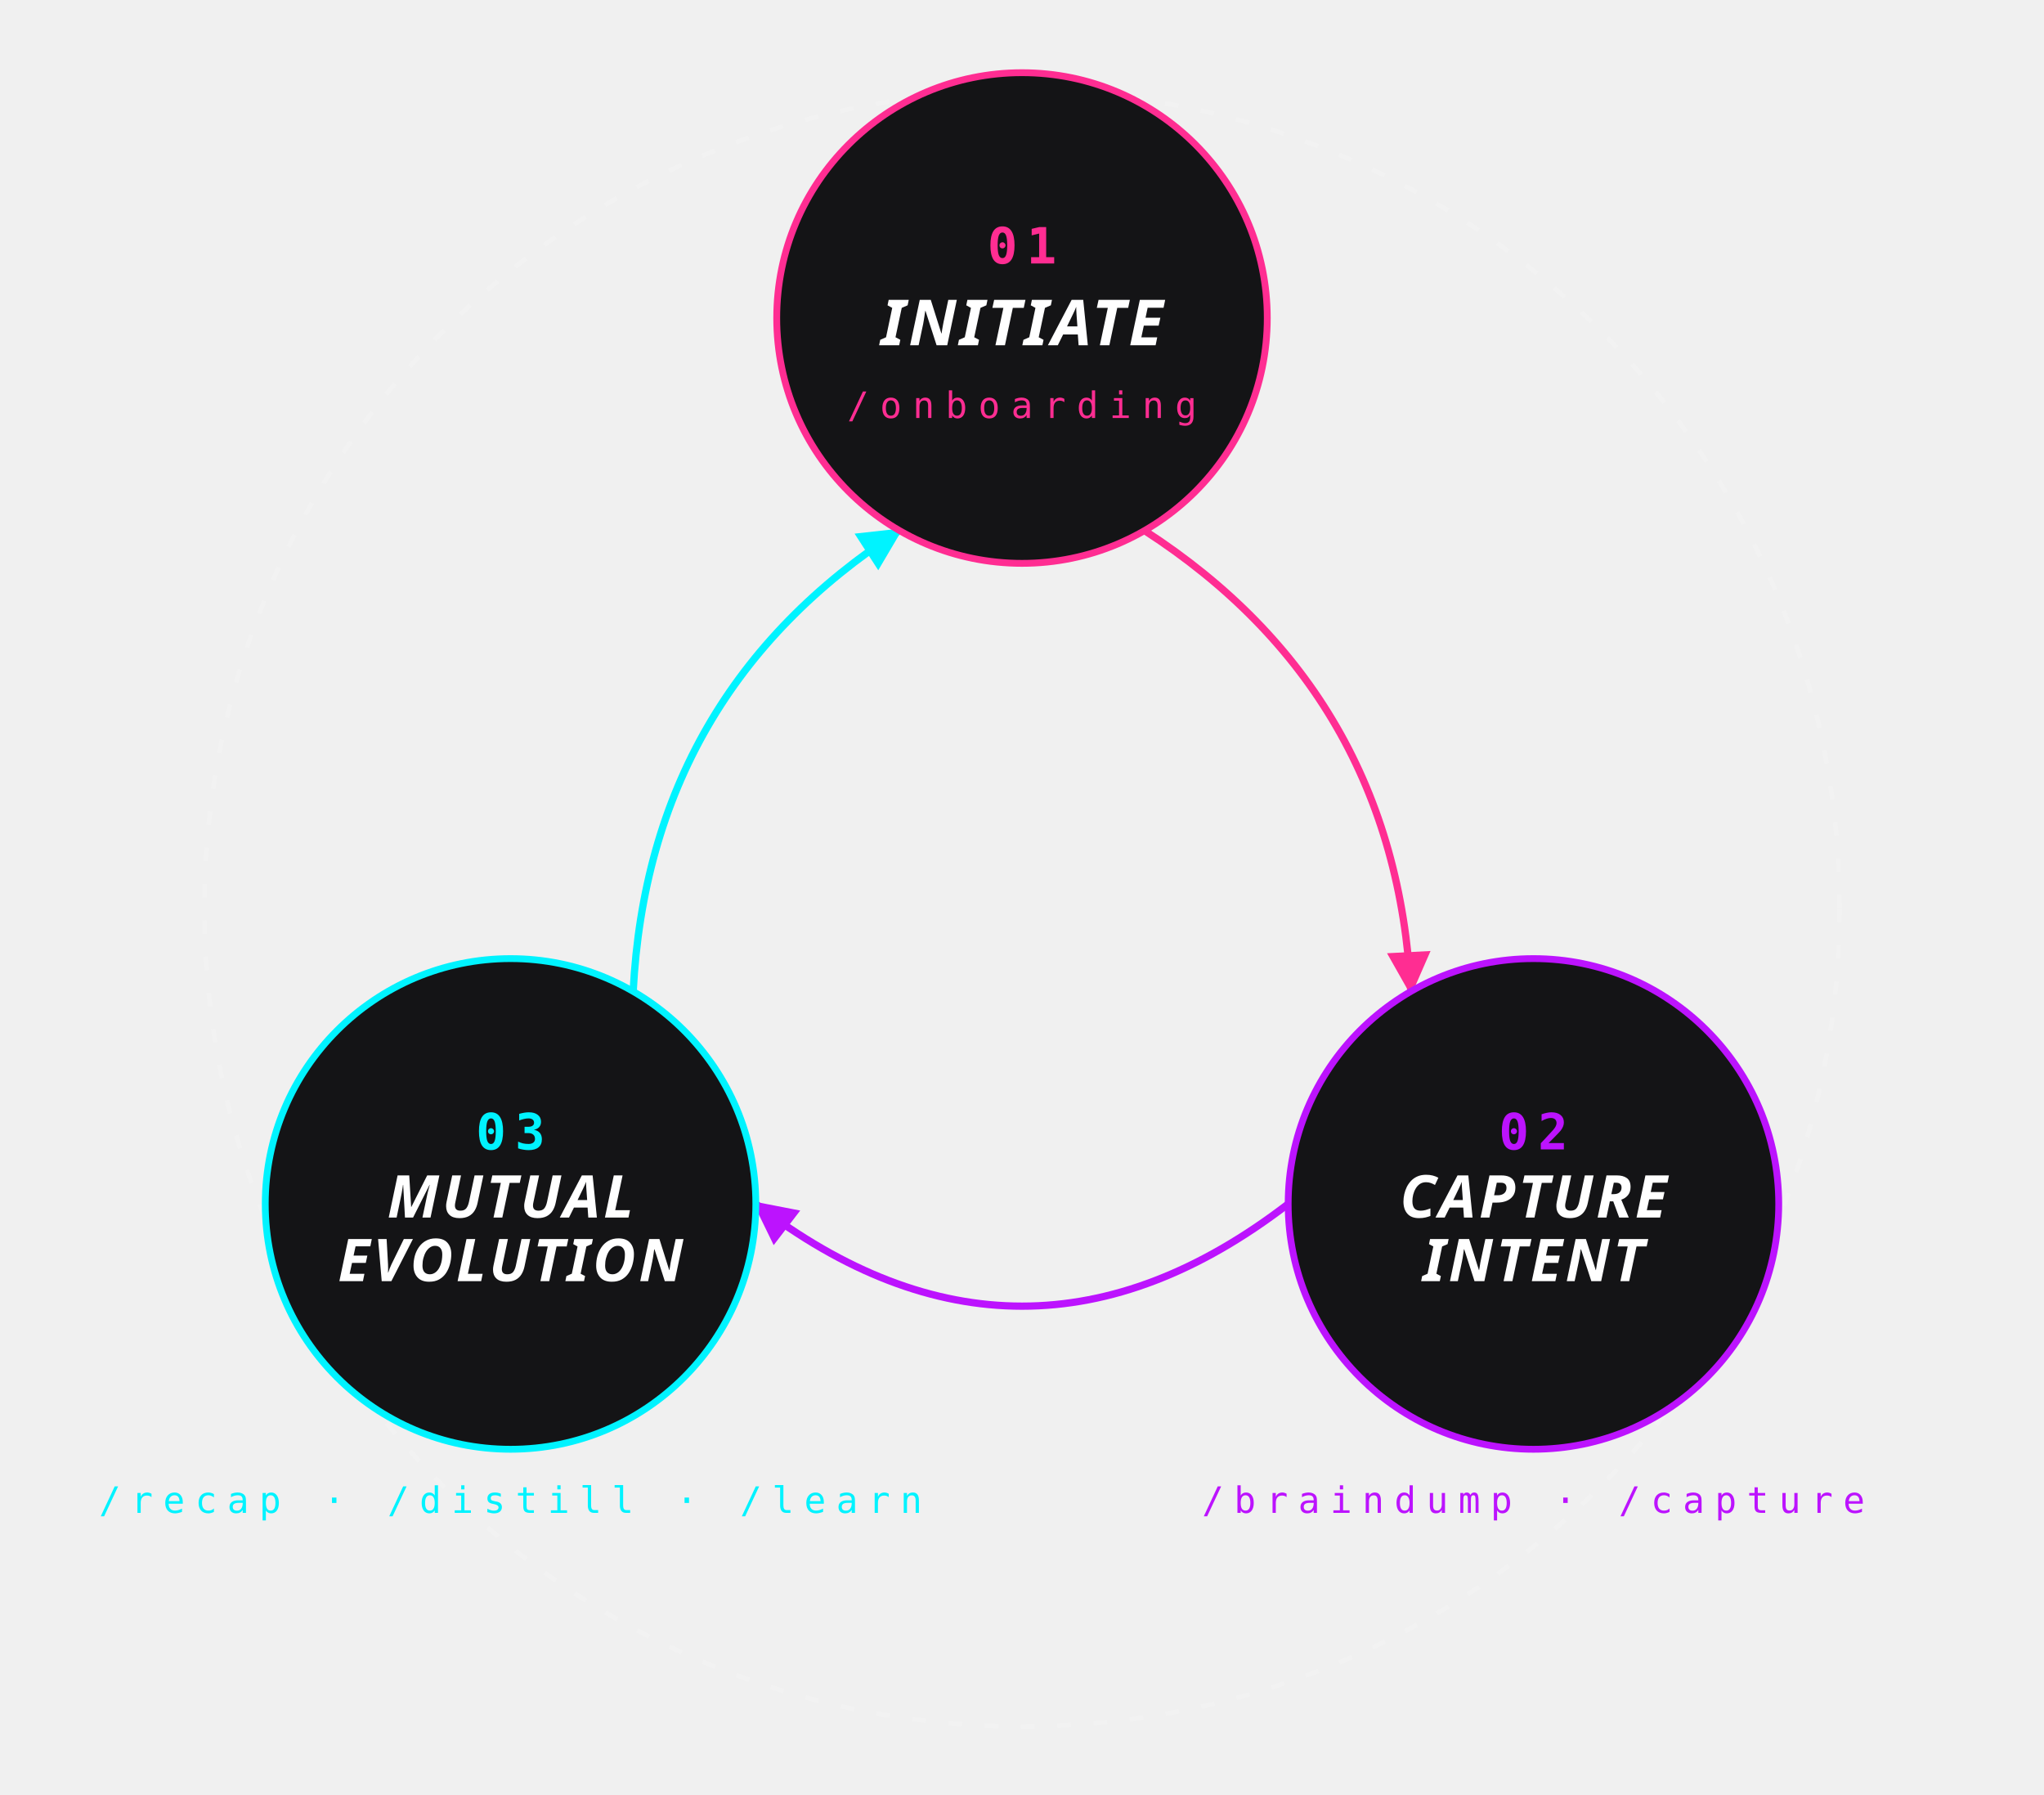
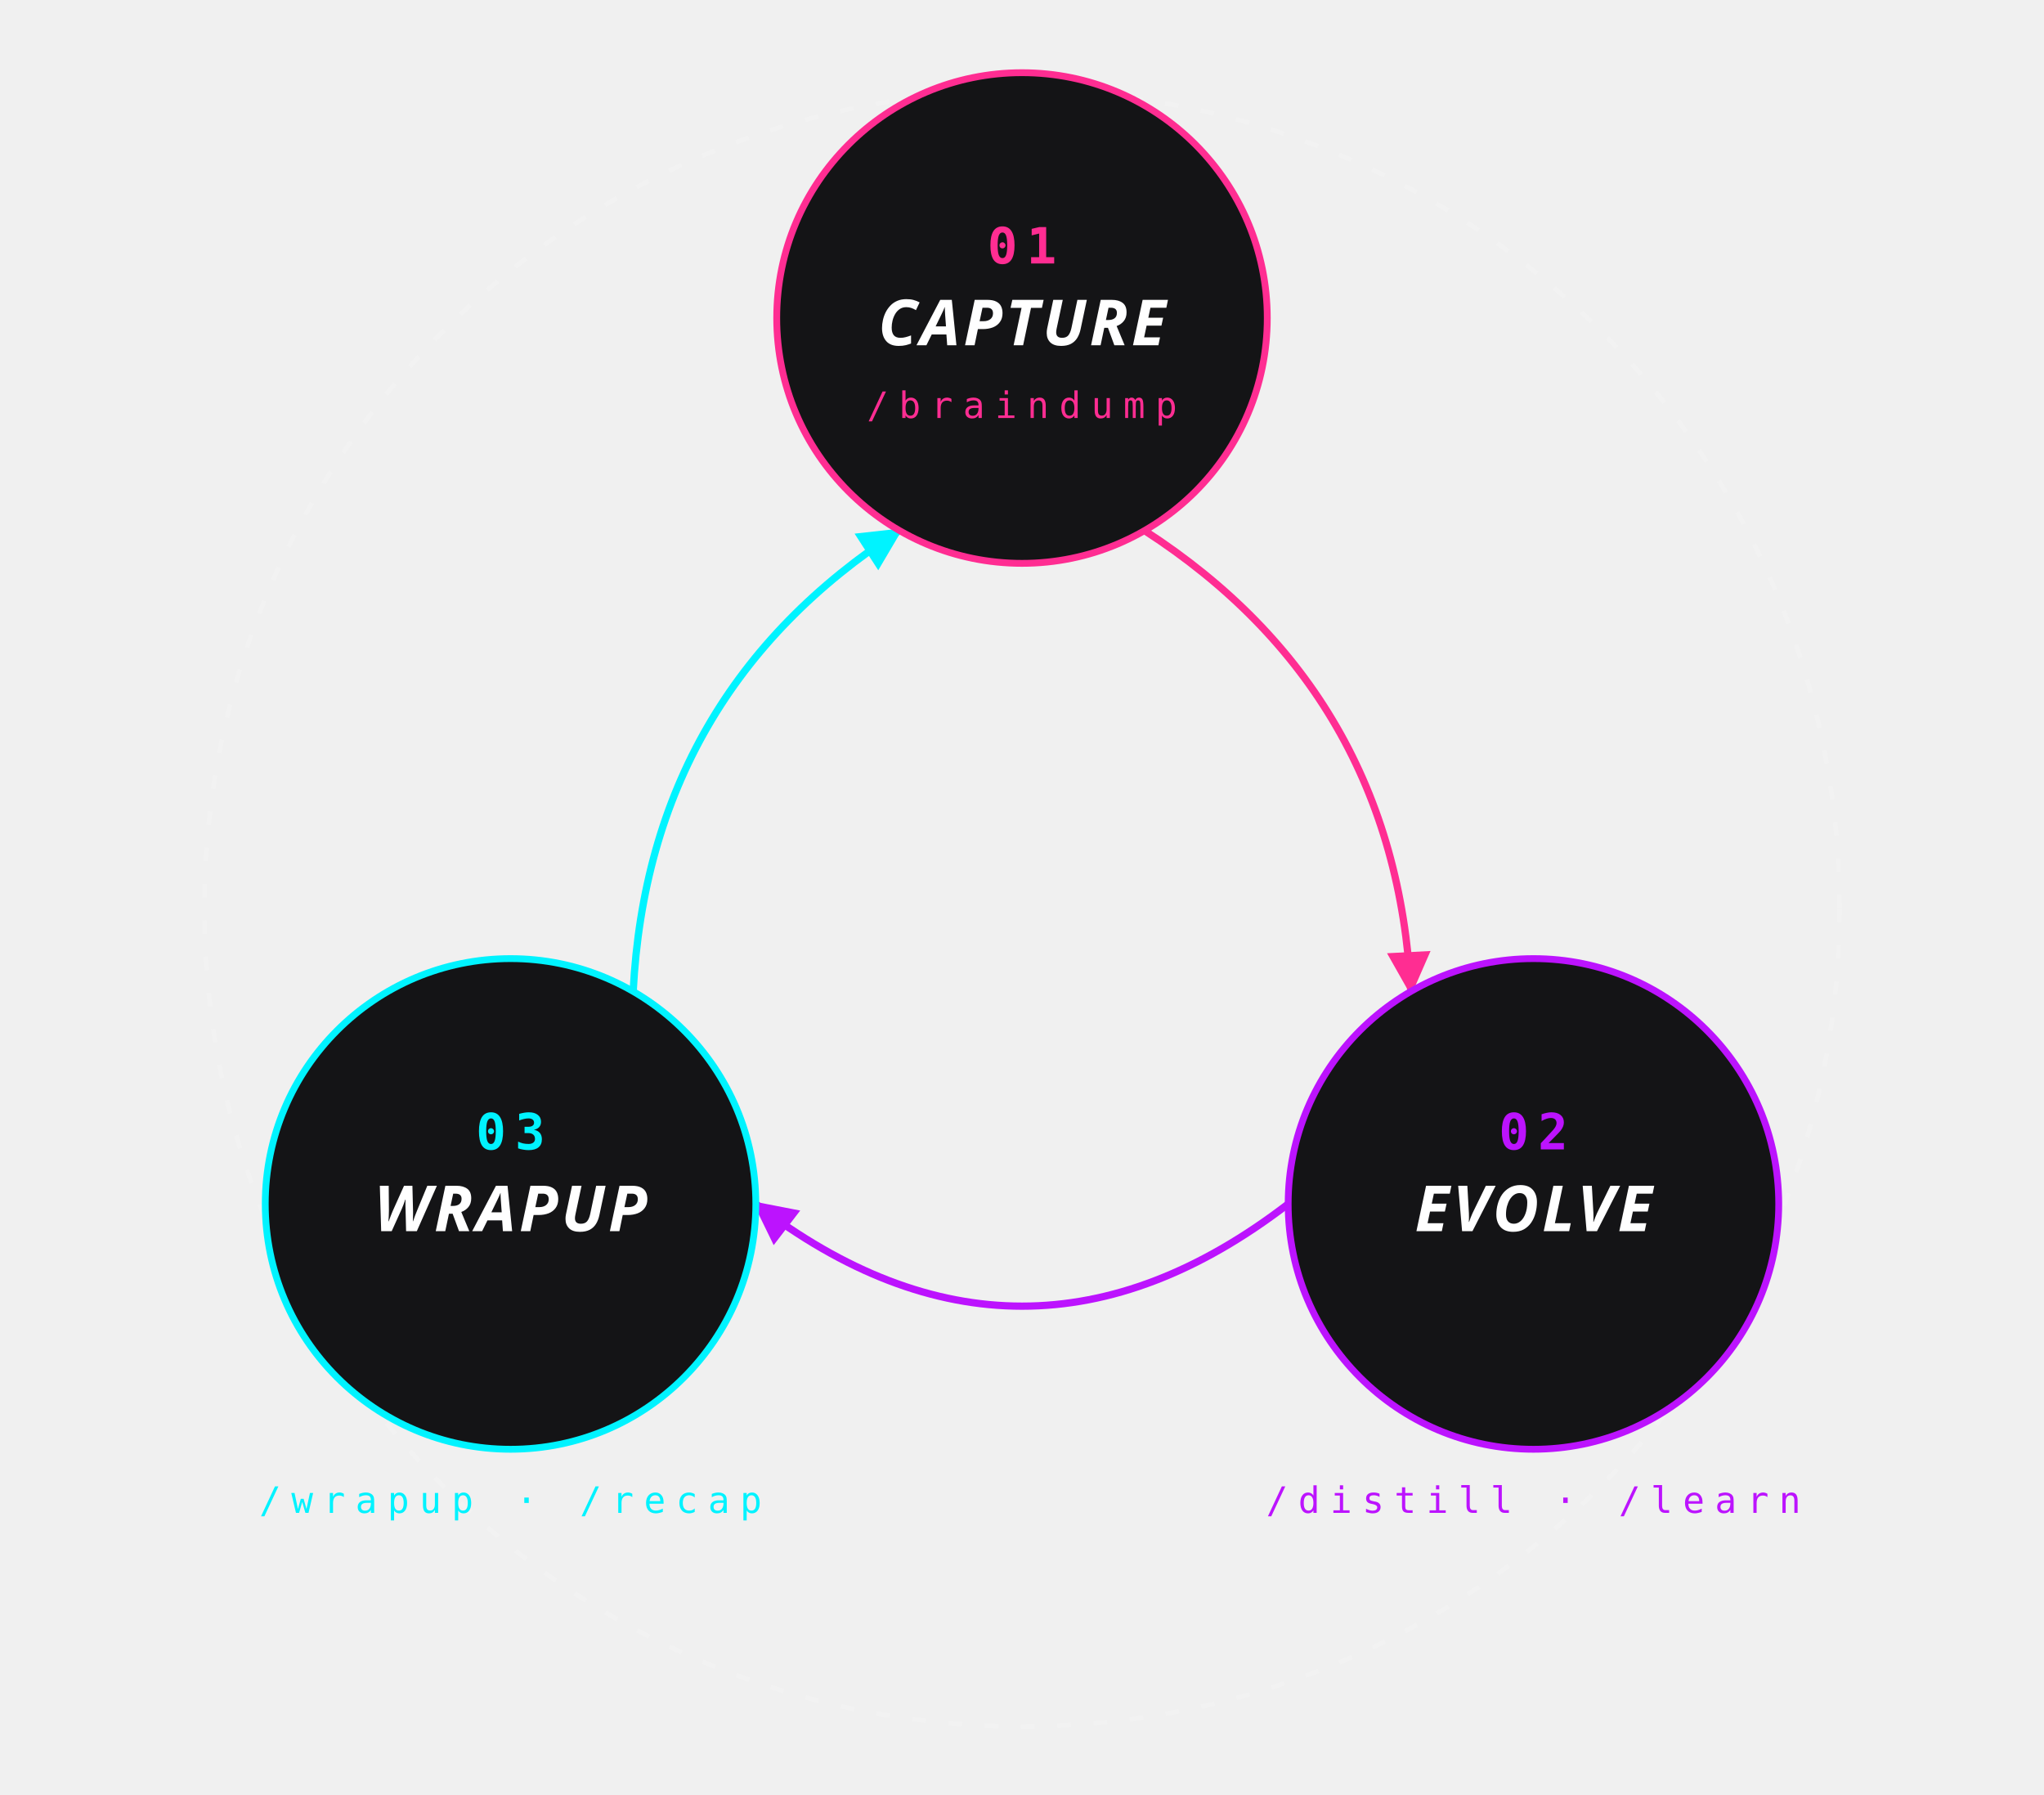
<svg xmlns="http://www.w3.org/2000/svg" viewBox="-225 -200 450 395" width="450" height="395" role="img" aria-labelledby="title desc" font-family="'Chakra Petch', 'Inter', ui-sans-serif, system-ui, sans-serif">
  <style>
    .text-strong { fill: #ffffff; }
    .text-soft   { fill: rgba(255,255,255,0.78); }
    .text-fade   { fill: rgba(255,255,255,0.50); }
    .text-mute   { fill: rgba(255,255,255,0.35); }

    .leg { animation: leg-pulse 4.5s linear infinite; }
    .leg-2 { animation-delay: 1.5s; }
    .leg-3 { animation-delay: 3s; }
    @keyframes leg-pulse {
      0%, 33%, 100% { opacity: 0.5; }
      10%           { opacity: 1; }
    }

    .ring-orbit { animation: ring-orbit-spin 90s linear infinite; transform-origin: 0 0; }
    @keyframes ring-orbit-spin { to { transform: rotate(360deg); } }

    @media (prefers-reduced-motion: reduce) {
      .leg, .ring-orbit { animation: none; opacity: 0.5; }
    }
  </style>
  <defs>
    <marker id="ah-1" viewBox="0 0 10 10" refX="9" refY="5" markerWidth="6" markerHeight="6" orient="auto-start-reverse">
      <path d="M 0 0 L 10 5 L 0 10 z" fill="#ff2d92" />
    </marker>
    <marker id="ah-2" viewBox="0 0 10 10" refX="9" refY="5" markerWidth="6" markerHeight="6" orient="auto-start-reverse">
      <path d="M 0 0 L 10 5 L 0 10 z" fill="#bc13fe" />
    </marker>
    <marker id="ah-3" viewBox="0 0 10 10" refX="9" refY="5" markerWidth="6" markerHeight="6" orient="auto-start-reverse">
      <path d="M 0 0 L 10 5 L 0 10 z" fill="#00f3ff" />
    </marker>
  </defs>
  <circle class="ring-orbit" cx="0" cy="0" r="180" fill="none" stroke="rgba(255,255,255,0.14)" stroke-width="1" stroke-dasharray="3 5" />
  <g class="leg">
    <path d="M 27 -83.2 Q 82.2 -47.5 85.6 18.2" fill="none" stroke="#ff2d92" stroke-width="1.6" marker-end="url(#ah-1)" />
  </g>
  <g class="leg leg-2">
    <path d="M 58.6 65 Q 0 110 -58.6 65" fill="none" stroke="#bc13fe" stroke-width="1.6" marker-end="url(#ah-2)" />
  </g>
  <g class="leg leg-3">
    <path d="M -85.6 18.2 Q -82.2 -47.5 -27 -83.2" fill="none" stroke="#00f3ff" stroke-width="1.6" marker-end="url(#ah-3)" />
  </g>
  <g transform="translate(0,-130)">
    <circle cx="0" cy="0" r="54" fill="rgba(2,2,4,0.92)" stroke="#ff2d92" stroke-width="1.5" />
    <text x="0" y="-12" text-anchor="middle" font-family="'JetBrains Mono', monospace" font-size="11" font-weight="700" fill="#ff2d92" letter-spacing="0.18em">01</text>
-     <text x="0" y="6" text-anchor="middle" font-family="'Chakra Petch', sans-serif" font-style="italic" font-weight="700" font-size="14" letter-spacing="0.05em" class="text-strong">INITIATE</text>
-     <text x="0" y="22" text-anchor="middle" font-family="'JetBrains Mono', monospace" font-size="8" letter-spacing="0.30em" fill="#ff2d92">/onboarding</text>
+     <text x="0" y="6" text-anchor="middle" font-family="'Chakra Petch', sans-serif" font-style="italic" font-weight="700" font-size="14" letter-spacing="0.05em" class="text-strong">CAPTURE</text>
+     <text x="0" y="22" text-anchor="middle" font-family="'JetBrains Mono', monospace" font-size="8" letter-spacing="0.28em" fill="#ff2d92">/braindump</text>
  </g>
  <g transform="translate(112.6,65)">
    <circle cx="0" cy="0" r="54" fill="rgba(2,2,4,0.92)" stroke="#bc13fe" stroke-width="1.5" />
    <text x="0" y="-12" text-anchor="middle" font-family="'JetBrains Mono', monospace" font-size="11" font-weight="700" fill="#bc13fe" letter-spacing="0.18em">02</text>
-     <text x="0" y="3" text-anchor="middle" font-family="'Chakra Petch', sans-serif" font-style="italic" font-weight="700" font-size="13" letter-spacing="0.05em" class="text-strong">CAPTURE</text>
-     <text x="0" y="17" text-anchor="middle" font-family="'Chakra Petch', sans-serif" font-style="italic" font-weight="700" font-size="13" letter-spacing="0.05em" class="text-strong">INTENT</text>
-     <text x="0" y="68" text-anchor="middle" font-family="'JetBrains Mono', monospace" font-size="8" letter-spacing="0.28em" fill="#bc13fe">/braindump · /capture</text>
+     <text x="0" y="6" text-anchor="middle" font-family="'Chakra Petch', sans-serif" font-style="italic" font-weight="700" font-size="14" letter-spacing="0.05em" class="text-strong">EVOLVE</text>
+     <text x="0" y="68" text-anchor="middle" font-family="'JetBrains Mono', monospace" font-size="8" letter-spacing="0.28em" fill="#bc13fe">/distill · /learn</text>
  </g>
  <g transform="translate(-112.6,65)">
    <circle cx="0" cy="0" r="54" fill="rgba(2,2,4,0.92)" stroke="#00f3ff" stroke-width="1.5" />
    <text x="0" y="-12" text-anchor="middle" font-family="'JetBrains Mono', monospace" font-size="11" font-weight="700" fill="#00f3ff" letter-spacing="0.18em">03</text>
-     <text x="0" y="3" text-anchor="middle" font-family="'Chakra Petch', sans-serif" font-style="italic" font-weight="700" font-size="13" letter-spacing="0.05em" class="text-strong">MUTUAL</text>
-     <text x="0" y="17" text-anchor="middle" font-family="'Chakra Petch', sans-serif" font-style="italic" font-weight="700" font-size="13" letter-spacing="0.05em" class="text-strong">EVOLUTION</text>
-     <text x="0" y="68" text-anchor="middle" font-family="'JetBrains Mono', monospace" font-size="8" letter-spacing="0.28em" fill="#00f3ff">/recap · /distill · /learn</text>
+     <text x="0" y="6" text-anchor="middle" font-family="'Chakra Petch', sans-serif" font-style="italic" font-weight="700" font-size="14" letter-spacing="0.05em" class="text-strong">WRAPUP</text>
+     <text x="0" y="68" text-anchor="middle" font-family="'JetBrains Mono', monospace" font-size="8" letter-spacing="0.28em" fill="#00f3ff">/wrapup · /recap</text>
  </g>
</svg>
